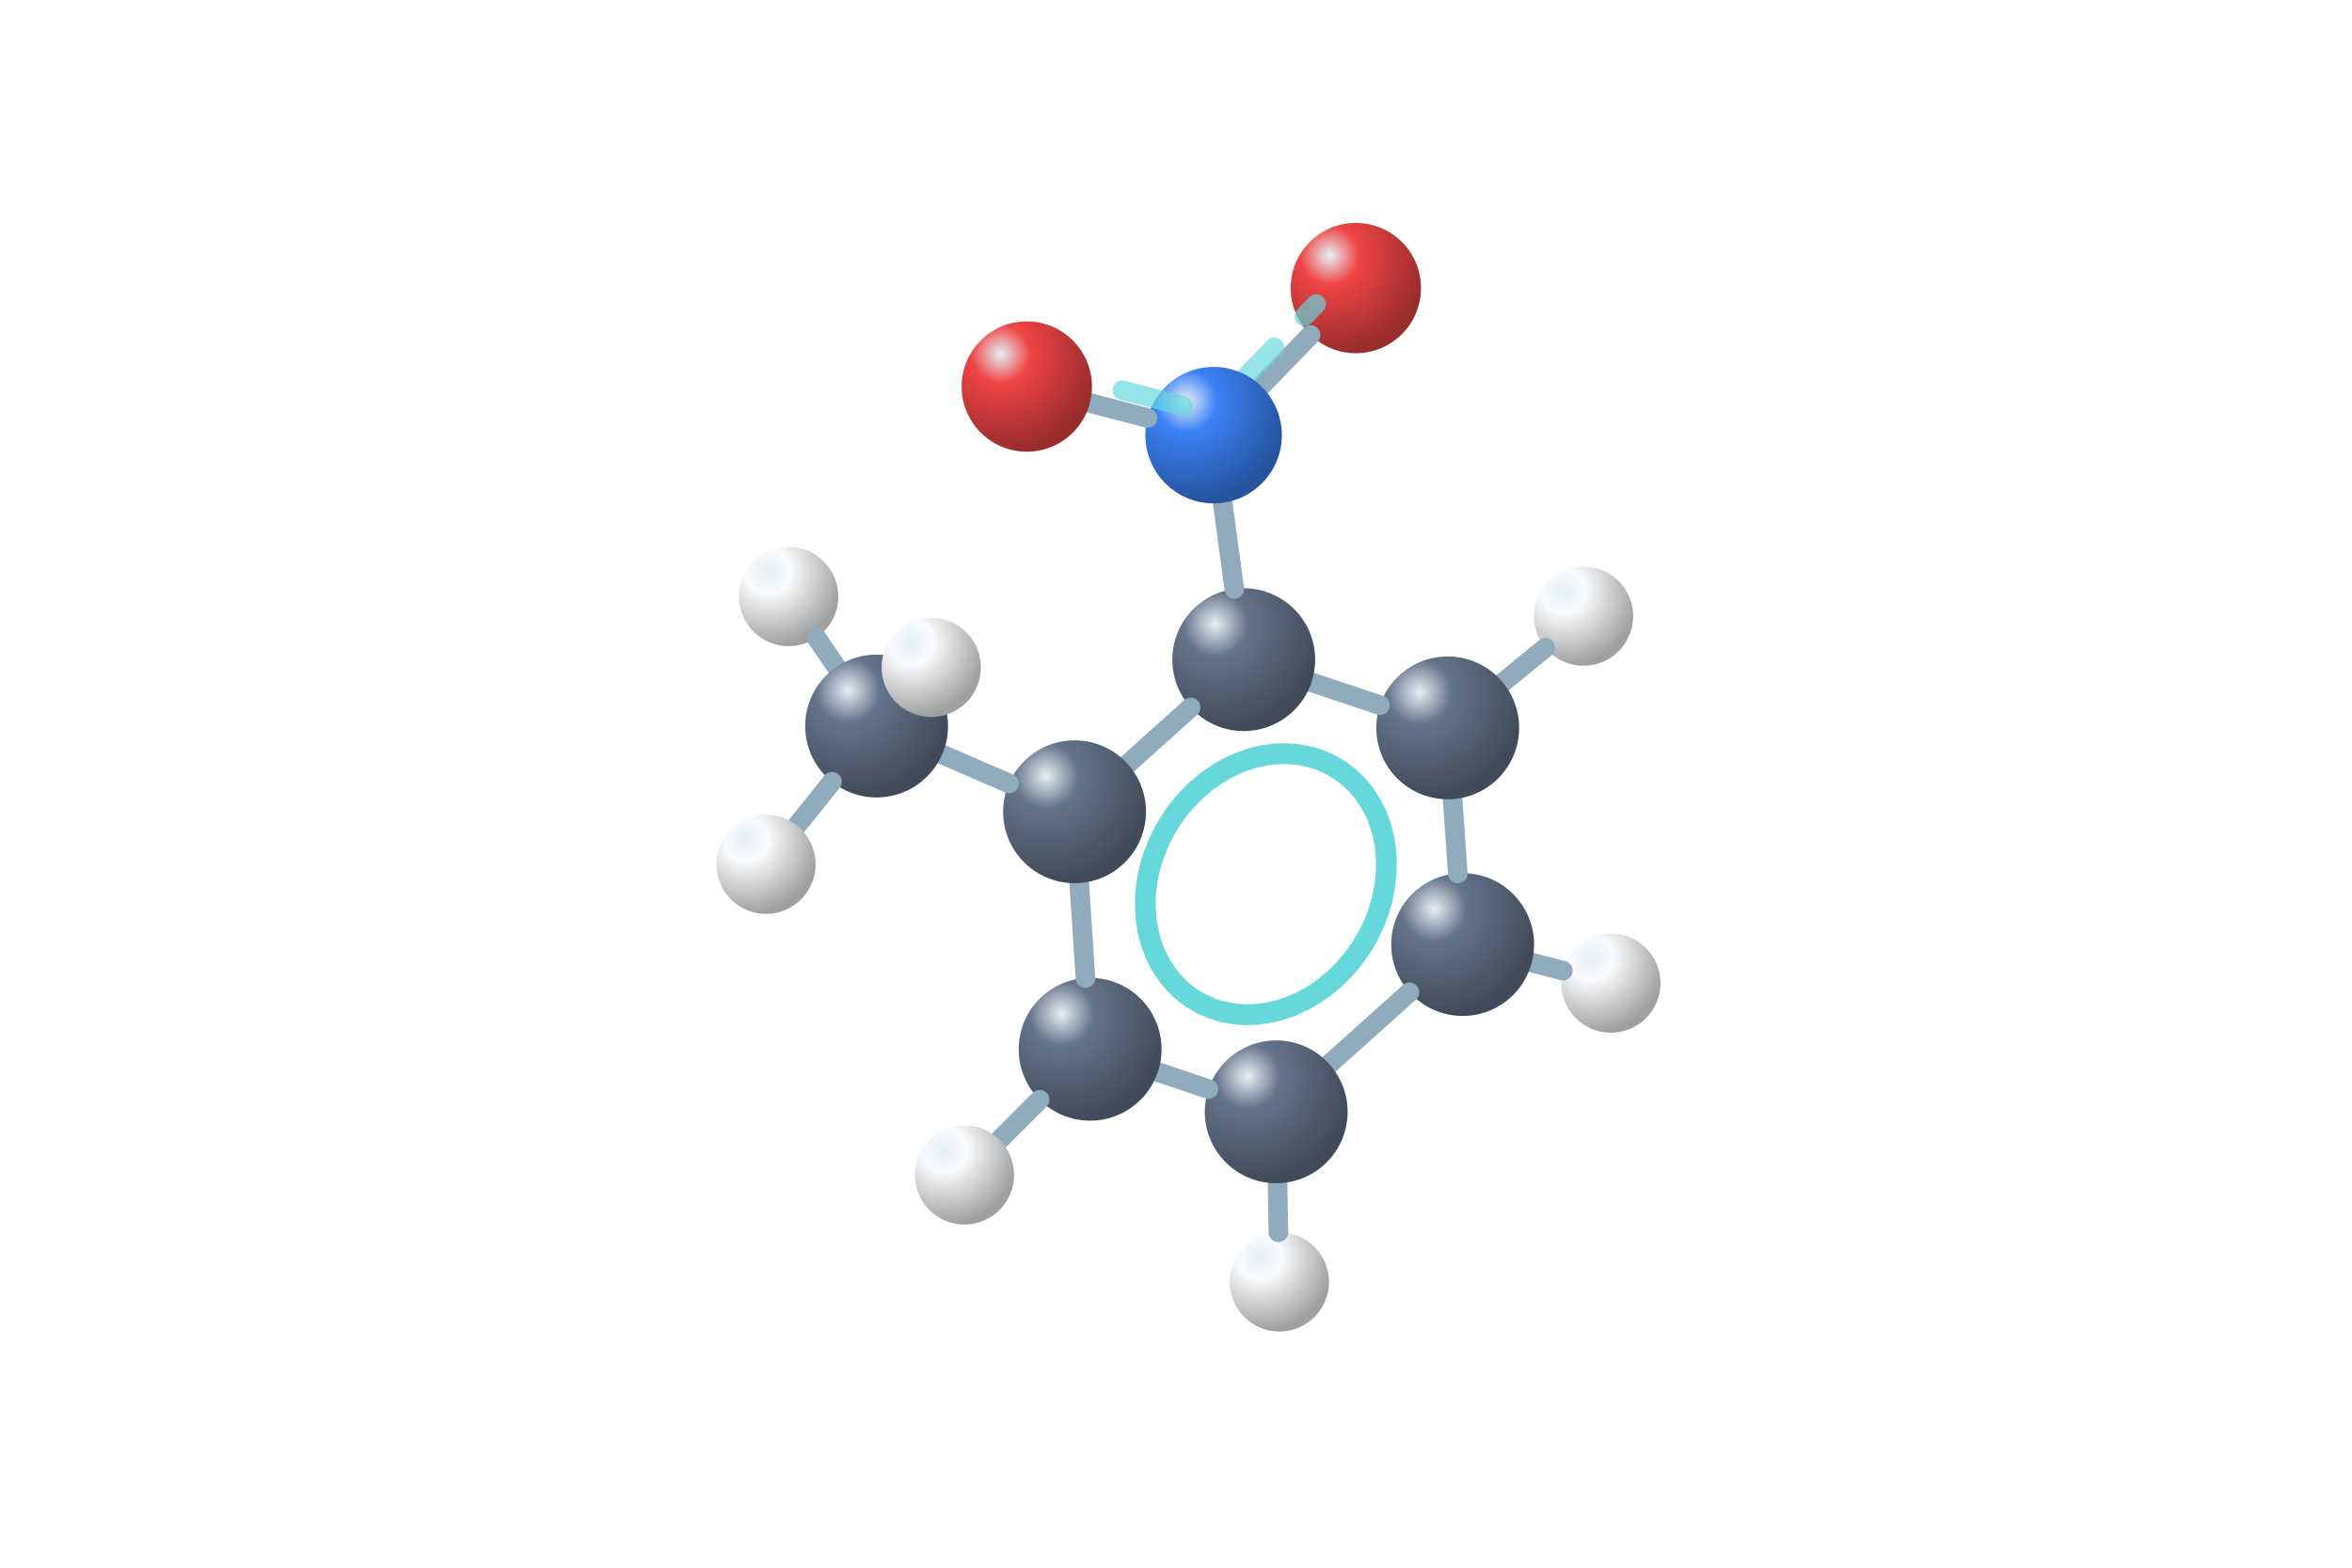
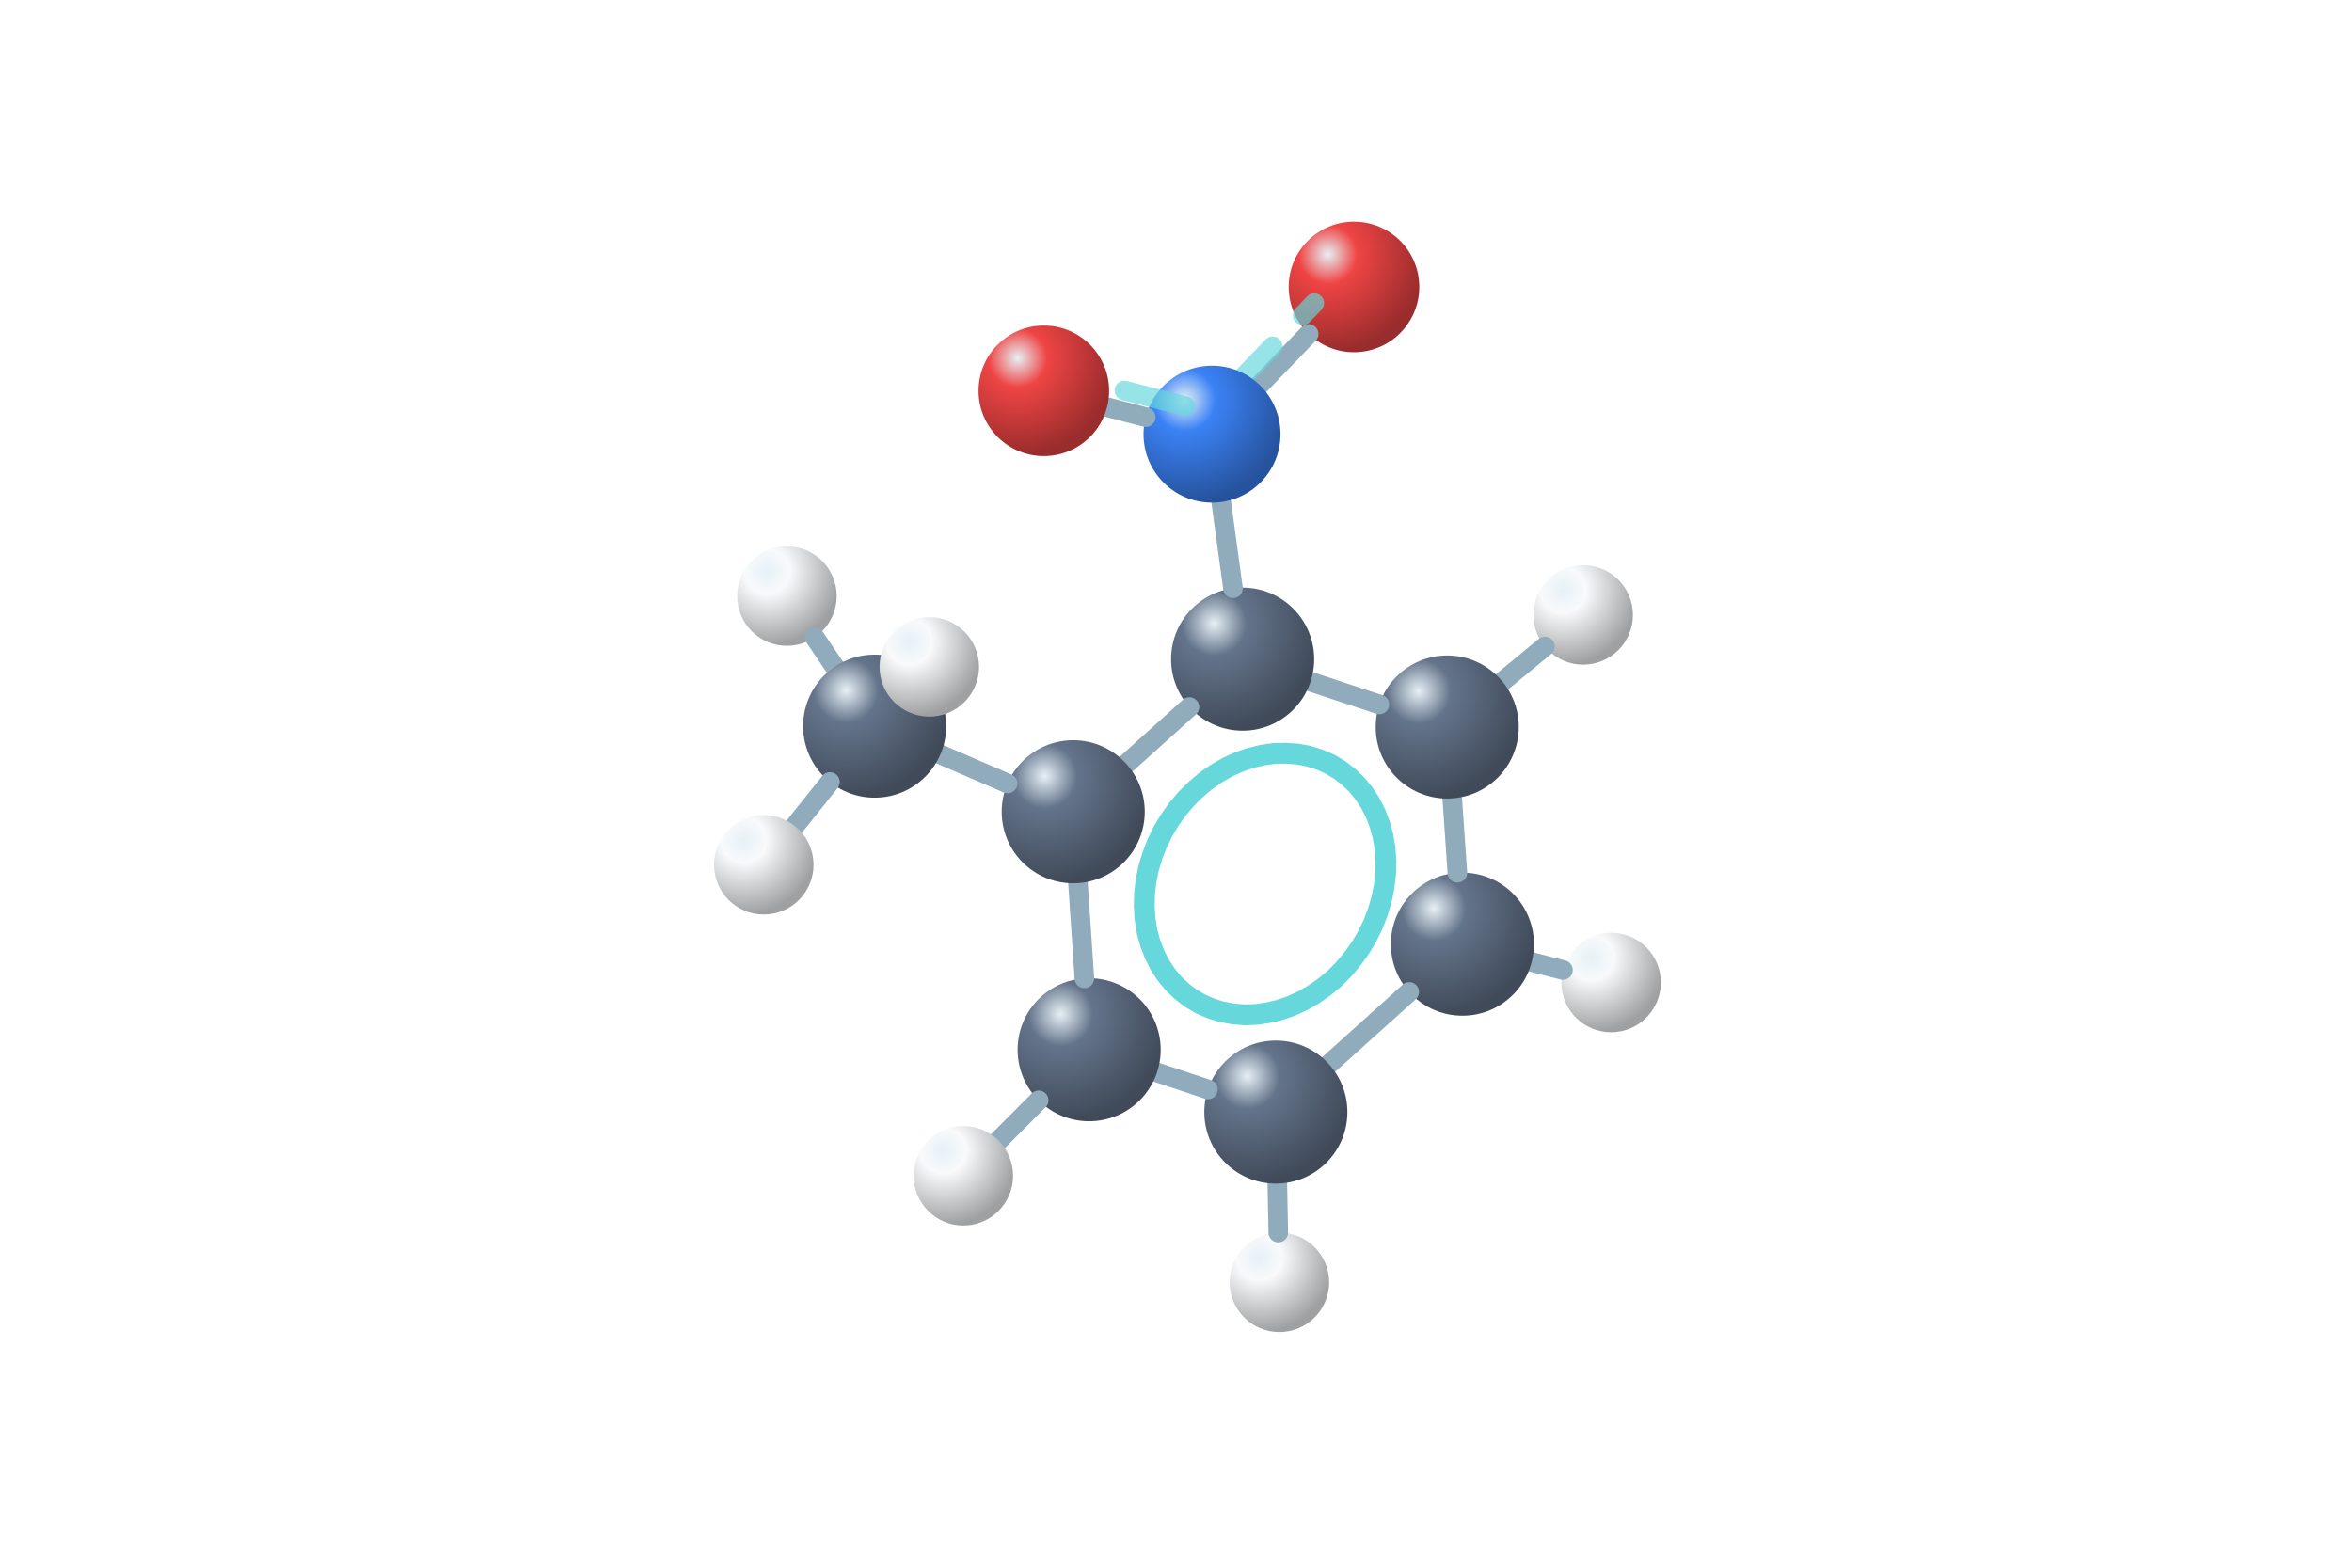
<svg xmlns="http://www.w3.org/2000/svg" viewBox="0 0 192 128">
  <defs>
    <radialGradient id="C" cx="30%" cy="25%" r="75%">
      <stop stop-color="#e6f0f5" />
      <stop offset=".3" stop-color="#64748b" />
      <stop offset="1" stop-color="#404a59" />
    </radialGradient>
    <radialGradient id="N" cx="30%" cy="25%" r="75%">
      <stop stop-color="#e6f0f5" />
      <stop offset=".3" stop-color="#3b82f6" />
      <stop offset="1" stop-color="#26539d" />
    </radialGradient>
    <radialGradient id="O" cx="30%" cy="25%" r="75%">
      <stop stop-color="#e6f0f5" />
      <stop offset=".3" stop-color="#ef4444" />
      <stop offset="1" stop-color="#992c2c" />
    </radialGradient>
    <radialGradient id="H" cx="30%" cy="25%" r="75%">
      <stop stop-color="#e6f0f5" />
      <stop offset=".3" stop-color="#f8fafc" />
      <stop offset="1" stop-color="#9fa0a1" />
    </radialGradient>
  </defs>
-   <circle cx="131.5" cy="80.27" r="4.05" fill="url(#H)" />
-   <path d="M125.04 78.59L127.58 79.25" stroke="#90acbc" stroke-width="1.6" stroke-linecap="round" />
-   <circle cx="104.44" cy="104.67" r="4.05" fill="url(#H)" />
-   <circle cx="119.4" cy="77.12" r="5.83" fill="url(#C)" />
-   <path d="M104.29 96.61L104.36 100.61" stroke="#90acbc" stroke-width="1.6" stroke-linecap="round" />
-   <path d="M115.06 81.02L108.51 86.89" stroke="#90acbc" stroke-width="1.6" stroke-linecap="round" />
-   <path d="M118.58 65.24L119 71.31" stroke="#90acbc" stroke-width="1.6" stroke-linecap="round" />
-   <circle cx="129.27" cy="50.31" r="4.05" fill="url(#H)" />
-   <circle cx="104.18" cy="90.78" r="5.83" fill="url(#C)" />
-   <path d="M122.68 55.73L126.14 52.89" stroke="#90acbc" stroke-width="1.6" stroke-linecap="round" />
-   <circle cx="118.18" cy="59.43" r="5.83" fill="url(#C)" />
-   <path d="M98.65 88.92L94.51 87.53" stroke="#90acbc" stroke-width="1.6" stroke-linecap="round" />
-   <path data-aromatic-ring="true" d="M94.55 68.87L94.16 69.88L93.85 70.91L93.64 71.95L93.51 73L93.49 74.04L93.56 75.06L93.72 76.05L93.97 77L94.32 77.91L94.75 78.77L95.27 79.56L95.86 80.28L96.52 80.92L97.25 81.48L98.04 81.95L98.88 82.32L99.76 82.6L100.68 82.77L101.62 82.85L102.58 82.82L103.55 82.69L104.51 82.46L105.47 82.13L106.4 81.7L107.3 81.19L108.16 80.58L108.98 79.9L109.74 79.14L110.45 78.31L111.08 77.43L111.64 76.49L112.12 75.52L112.51 74.51L112.82 73.48L113.03 72.43L113.15 71.39L113.18 70.35L113.11 69.33L112.95 68.34L112.69 67.38L112.35 66.47L111.91 65.62L111.4 64.83L110.81 64.11L110.14 63.47L109.41 62.91L108.62 62.44L107.78 62.06L106.9 61.79L105.98 61.61L105.04 61.54L104.08 61.56L103.12 61.69L102.15 61.92L101.2 62.25L100.27 62.68L99.37 63.2L98.5 63.8L97.68 64.49L96.92 65.25L96.22 66.07L95.59 66.96L95.03 67.89Z" fill="none" stroke="#66d8dc" stroke-width="1.7" />
-   <path d="M107.06 55.71L112.66 57.58" stroke="#90acbc" stroke-width="1.6" stroke-linecap="round" />
-   <circle cx="88.99" cy="85.67" r="5.83" fill="url(#C)" />
-   <path d="M84.87 89.79L81.59 93.07" stroke="#90acbc" stroke-width="1.6" stroke-linecap="round" />
-   <circle cx="78.73" cy="95.93" r="4.05" fill="url(#H)" />
-   <path d="M88.61 79.86L88.1 72.1" stroke="#90acbc" stroke-width="1.6" stroke-linecap="round" />
-   <circle cx="101.53" cy="53.86" r="5.83" fill="url(#C)" />
-   <path d="M92.05 62.39L97.2 57.76" stroke="#90acbc" stroke-width="1.6" stroke-linecap="round" />
-   <circle cx="87.72" cy="66.28" r="5.83" fill="url(#C)" />
-   <path d="M100.76 48.09L99.81 41.05" stroke="#90acbc" stroke-width="1.6" stroke-linecap="round" />
-   <circle cx="110.68" cy="23.52" r="5.32" fill="url(#O)" />
-   <path d="M102.95 31.52L106.99 27.35" stroke="#90acbc" stroke-width="1.6" stroke-linecap="round" />
-   <circle cx="64.38" cy="48.71" r="4.05" fill="url(#H)" />
-   <path data-resonance-distributed-bond="true" data-resonance-style="distributed-dashed" data-resonance-branch="0" d="M100.47 32.04L107.44 24.83" fill="none" stroke="#66d8dc" stroke-opacity="0.68" stroke-width="1.6" stroke-dasharray="5.12 3.52" stroke-linecap="round" />
-   <circle cx="99.07" cy="35.53" r="5.57" fill="url(#N)" />
-   <path d="M82.37 63.97L76.91 61.6" stroke="#90acbc" stroke-width="1.6" stroke-linecap="round" />
-   <path d="M68.28 54.46L66.65 52.06" stroke="#90acbc" stroke-width="1.6" stroke-linecap="round" />
-   <path d="M93.68 34.13L88.97 32.9" stroke="#90acbc" stroke-width="1.6" stroke-linecap="round" />
-   <path data-resonance-distributed-bond="true" data-resonance-style="distributed-dashed" data-resonance-branch="1" d="M96.58 33.15L87.43 30.77" fill="none" stroke="#66d8dc" stroke-opacity="0.68" stroke-width="1.6" stroke-dasharray="5.12 3.52" stroke-linecap="round" />
-   <circle cx="71.56" cy="59.28" r="5.83" fill="url(#C)" />
-   <path d="M67.92 63.83L65.06 67.4" stroke="#90acbc" stroke-width="1.6" stroke-linecap="round" />
-   <circle cx="62.53" cy="70.57" r="4.05" fill="url(#H)" />
-   <circle cx="83.82" cy="31.56" r="5.32" fill="url(#O)" />
-   <circle cx="76.02" cy="54.49" r="4.05" fill="url(#H)" />
+   <circle cx="131.52" cy="80.22" r="4.06" fill="url(#H)" />
+   <path d="M125.04 78.55L127.59 79.2" stroke="#90acbc" stroke-width="1.6" stroke-linecap="round" />
+   <circle cx="104.44" cy="104.7" r="4.06" fill="url(#H)" />
+   <circle cx="119.38" cy="77.09" r="5.84" fill="url(#C)" />
+   <path d="M104.27 96.63L104.35 100.64" stroke="#90acbc" stroke-width="1.6" stroke-linecap="round" />
+   <path d="M115.04 80.99L108.49 86.89" stroke="#90acbc" stroke-width="1.6" stroke-linecap="round" />
+   <path d="M118.55 65.19L118.97 71.26" stroke="#90acbc" stroke-width="1.6" stroke-linecap="round" />
+   <circle cx="129.24" cy="50.21" r="4.06" fill="url(#H)" />
+   <circle cx="104.15" cy="90.8" r="5.84" fill="url(#C)" />
+   <path d="M122.64 55.65L126.11 52.79" stroke="#90acbc" stroke-width="1.6" stroke-linecap="round" />
+   <circle cx="118.14" cy="59.36" r="5.84" fill="url(#C)" />
+   <path d="M98.61 88.95L94.45 87.56" stroke="#90acbc" stroke-width="1.6" stroke-linecap="round" />
+   <path data-aromatic-ring="true" d="M94.46 68.86L94.07 69.87L93.76 70.91L93.55 71.95L93.43 73L93.41 74.04L93.48 75.06L93.64 76.06L93.9 77.01L94.25 77.92L94.68 78.78L95.2 79.57L95.79 80.29L96.46 80.93L97.19 81.49L97.98 81.96L98.83 82.33L99.71 82.61L100.63 82.78L101.57 82.86L102.54 82.83L103.5 82.69L104.47 82.46L105.42 82.13L106.36 81.7L107.26 81.18L108.13 80.57L108.95 79.89L109.71 79.12L110.41 78.29L111.04 77.41L111.6 76.47L112.08 75.49L112.47 74.48L112.78 73.44L112.99 72.4L113.11 71.35L113.14 70.31L113.07 69.29L112.9 68.29L112.64 67.34L112.3 66.43L111.86 65.57L111.34 64.78L110.75 64.06L110.08 63.42L109.35 62.86L108.56 62.39L107.72 62.02L106.83 61.74L105.91 61.57L104.97 61.5L104.01 61.52L103.04 61.66L102.07 61.89L101.12 62.22L100.18 62.65L99.28 63.17L98.41 63.78L97.6 64.47L96.83 65.23L96.13 66.06L95.5 66.94L94.94 67.88Z" fill="none" stroke="#66d8dc" stroke-width="1.7" />
+   <path d="M106.98 55.66L112.6 57.52" stroke="#90acbc" stroke-width="1.6" stroke-linecap="round" />
+   <circle cx="88.91" cy="85.71" r="5.84" fill="url(#C)" />
+   <path d="M84.79 89.84L81.51 93.13" stroke="#90acbc" stroke-width="1.6" stroke-linecap="round" />
+   <circle cx="78.64" cy="96" r="4.06" fill="url(#H)" />
+   <path d="M88.52 79.88L88 72.11" stroke="#90acbc" stroke-width="1.6" stroke-linecap="round" />
+   <circle cx="101.44" cy="53.82" r="5.84" fill="url(#C)" />
+   <path d="M91.95 62.37L97.1 57.73" stroke="#90acbc" stroke-width="1.6" stroke-linecap="round" />
+   <circle cx="87.61" cy="66.28" r="5.84" fill="url(#C)" />
+   <path d="M100.65 48.03L99.69 40.99" stroke="#90acbc" stroke-width="1.6" stroke-linecap="round" />
+   <circle cx="110.53" cy="23.43" r="5.33" fill="url(#O)" />
+   <path d="M102.82 31.43L106.83 27.27" stroke="#90acbc" stroke-width="1.6" stroke-linecap="round" />
+   <circle cx="64.24" cy="48.67" r="4.06" fill="url(#H)" />
+   <path data-resonance-distributed-bond="true" data-resonance-style="distributed-dashed" data-resonance-branch="0" d="M100.34 31.96L107.29 24.75" fill="none" stroke="#66d8dc" stroke-opacity="0.68" stroke-width="1.6" stroke-dasharray="5.12 3.52" stroke-linecap="round" />
+   <circle cx="98.94" cy="35.45" r="5.59" fill="url(#N)" />
+   <path d="M82.25 63.97L76.76 61.6" stroke="#90acbc" stroke-width="1.6" stroke-linecap="round" />
+   <path d="M68.14 54.45L66.51 52.04" stroke="#90acbc" stroke-width="1.6" stroke-linecap="round" />
+   <path d="M93.53 34.06L90.37 33.24" stroke="#90acbc" stroke-width="1.6" stroke-linecap="round" />
+   <path data-resonance-distributed-bond="true" data-resonance-style="distributed-dashed" data-resonance-branch="1" d="M96.75 33.16L88.51 31.04" fill="none" stroke="#66d8dc" stroke-opacity="0.68" stroke-width="1.6" stroke-dasharray="5.12 3.52" stroke-linecap="round" />
+   <circle cx="71.4" cy="59.29" r="5.84" fill="url(#C)" />
+   <path d="M67.75 63.85L64.88 67.44" stroke="#90acbc" stroke-width="1.6" stroke-linecap="round" />
+   <circle cx="62.35" cy="70.61" r="4.06" fill="url(#H)" />
+   <circle cx="85.21" cy="31.91" r="5.33" fill="url(#O)" />
+   <circle cx="75.86" cy="54.45" r="4.06" fill="url(#H)" />
</svg>
